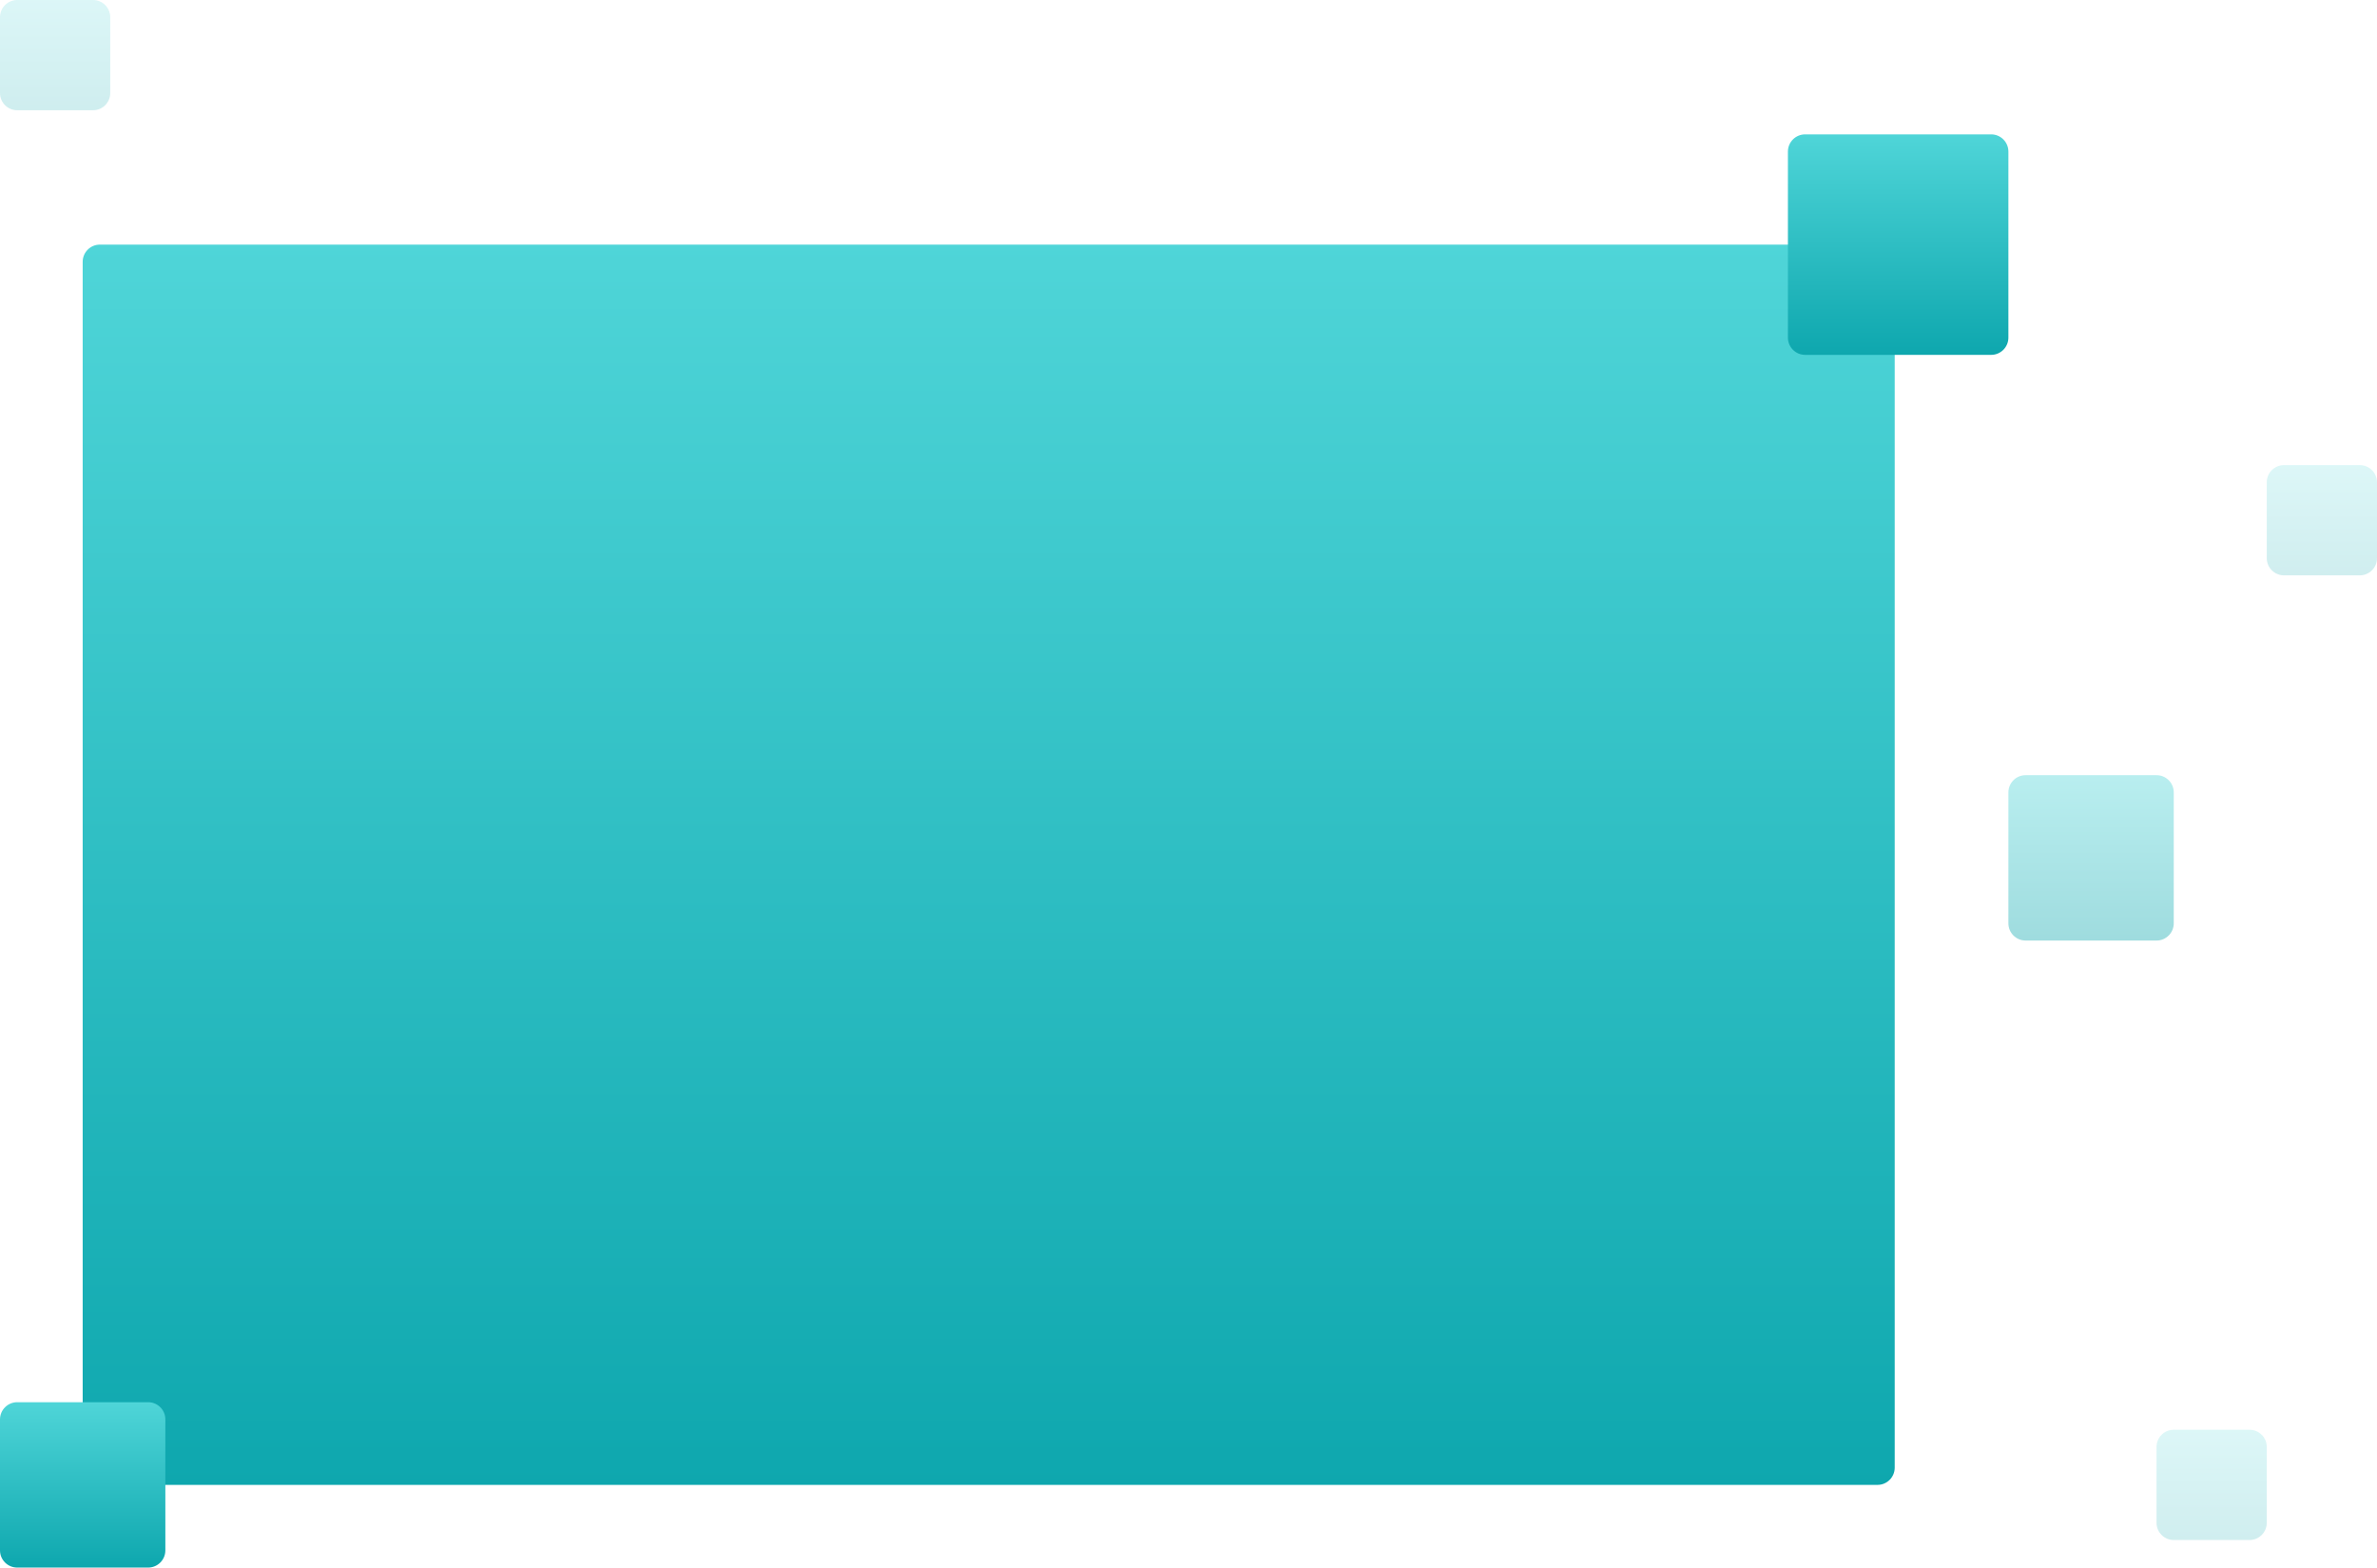
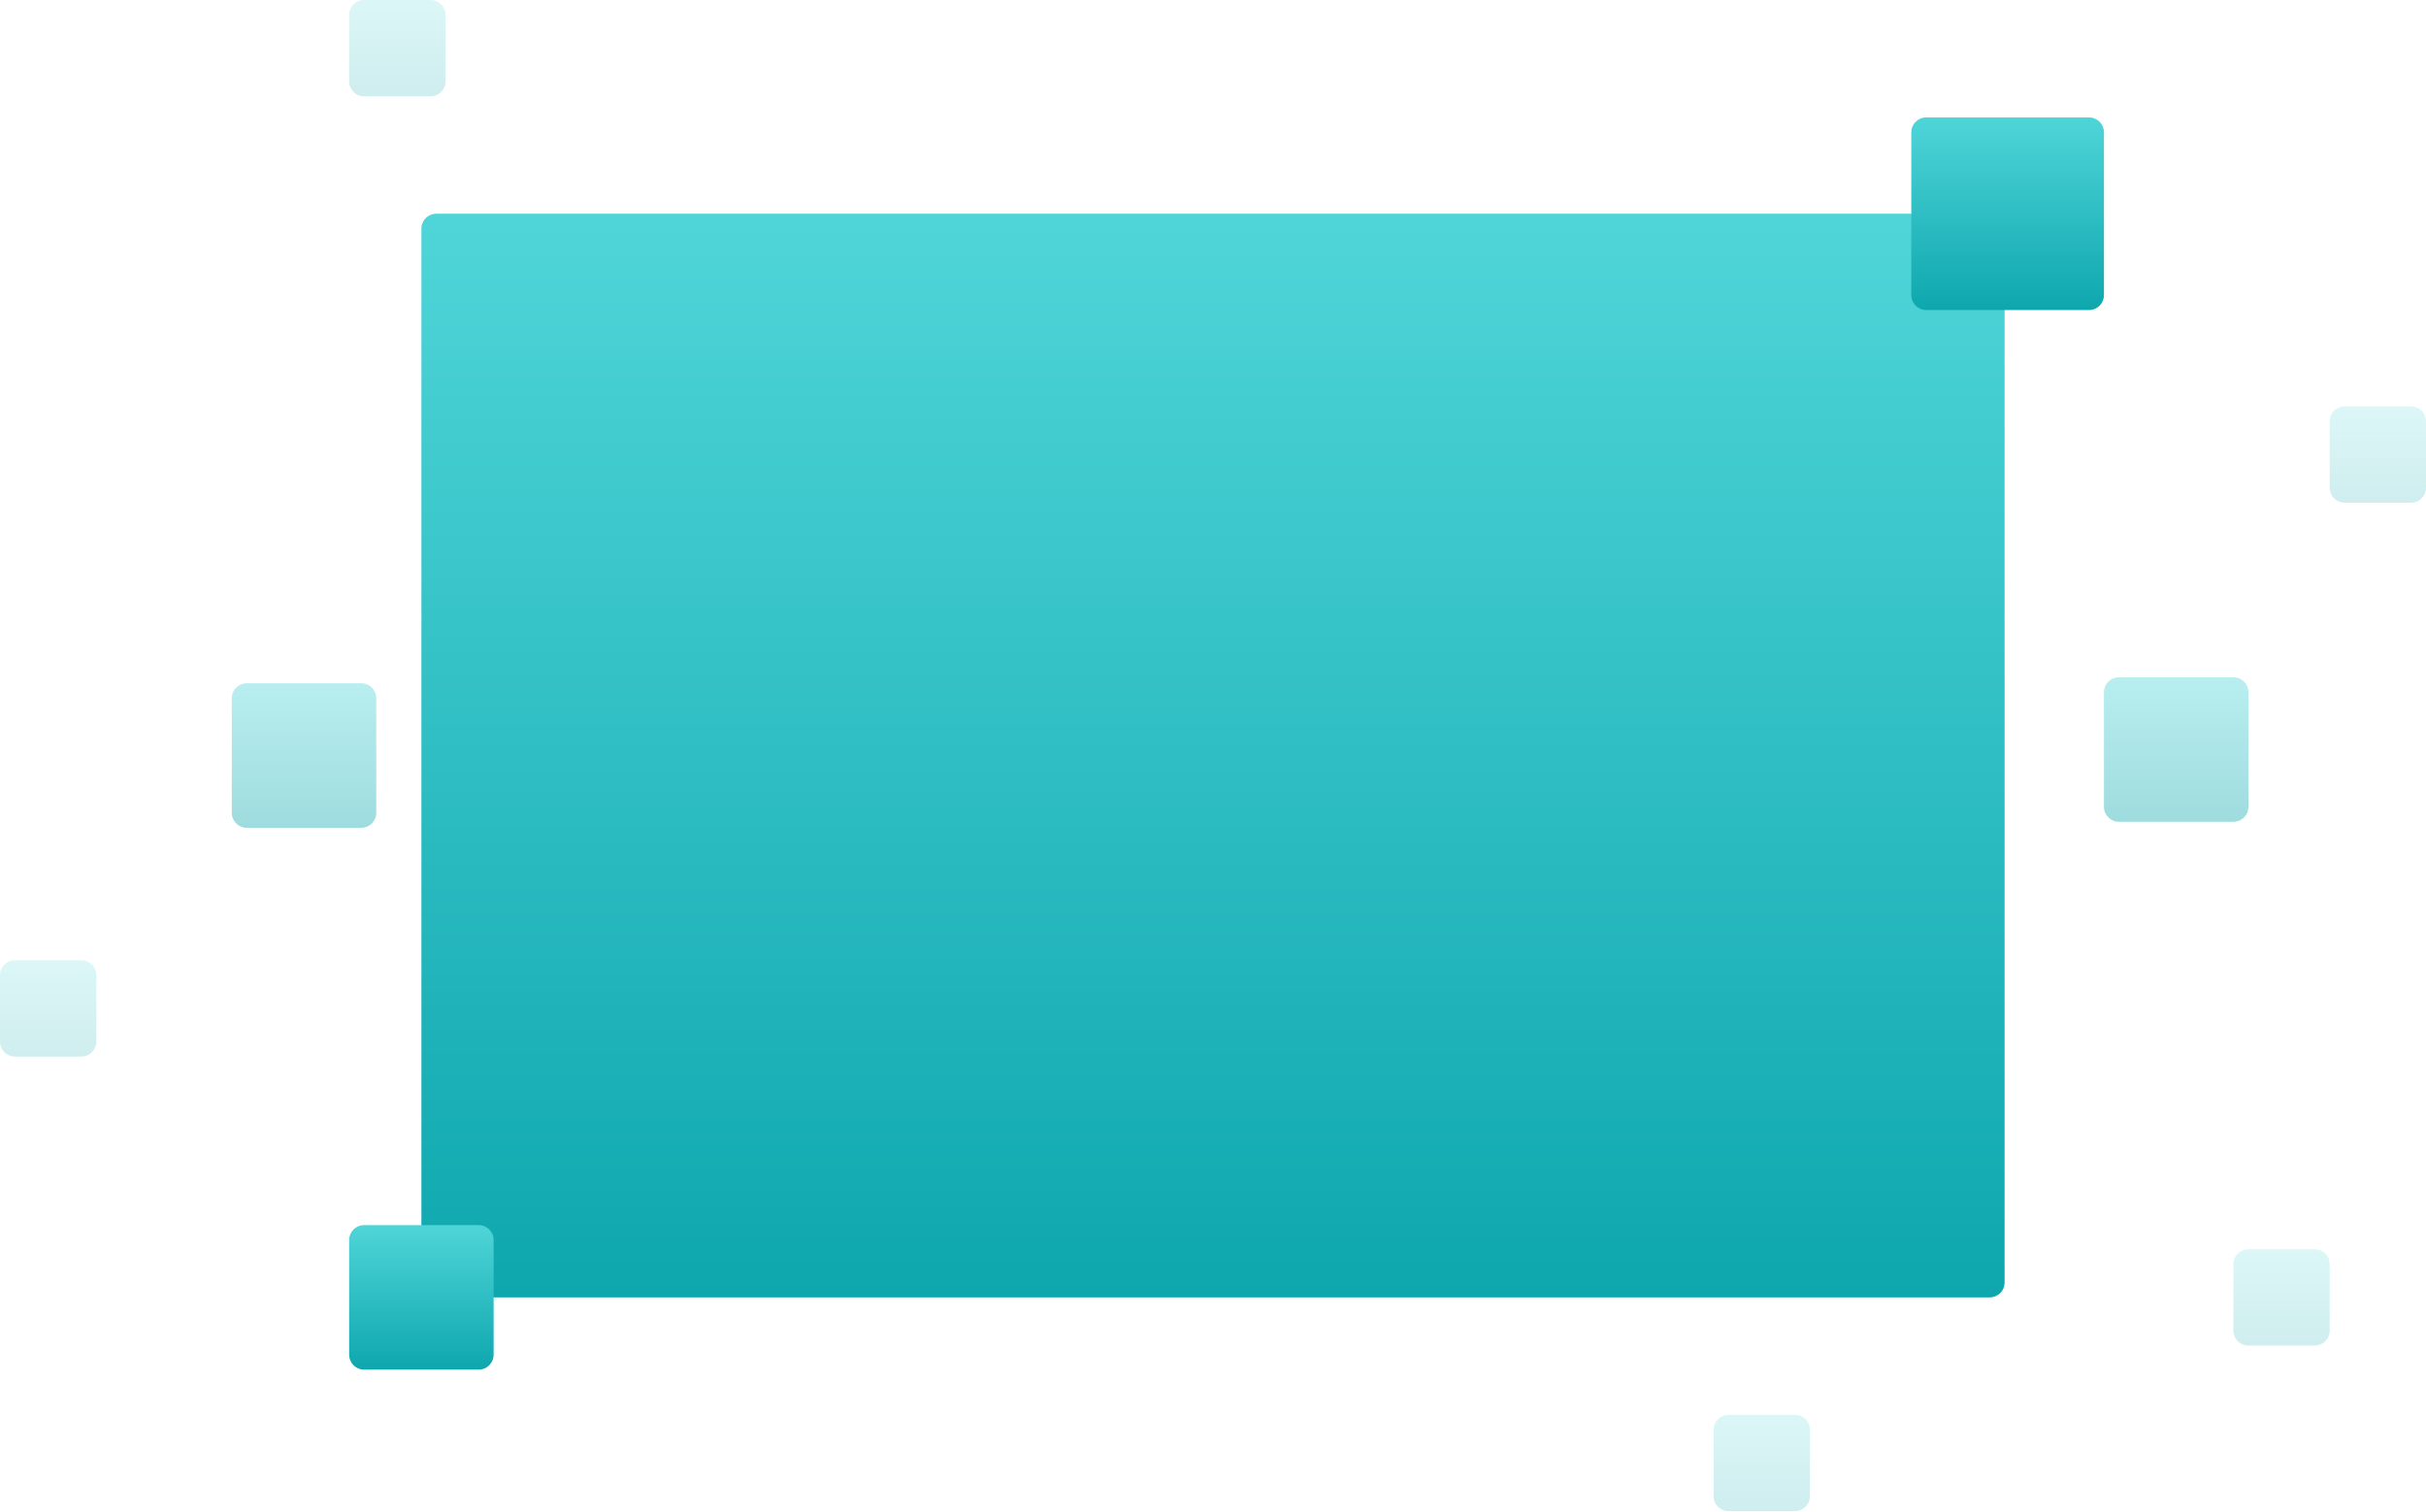
- <svg xmlns="http://www.w3.org/2000/svg" width="690" height="455">
-   <defs>
-     <linearGradient id="a" x1="50%" x2="50%" y1="0%" y2="100%">
-       <stop offset="0%" stop-color="#4FD5D8" />
-       <stop offset="100%" stop-color="#0EA7AE" />
-     </linearGradient>
-   </defs>
-   <g fill="url(#a)">
-     <rect width="526" height="360" x="24" y="71" rx="5" />
-     <rect width="64" height="64" x="519" y="39" rx="5" />
-     <rect width="48" height="48" x="583" y="225" opacity=".399" rx="5" />
-     <rect width="32" height="32" x="658" y="135" opacity=".199" rx="5" />
-     <rect width="32" height="32" x="626" y="415" opacity=".199" rx="5" />
-     <rect width="32" height="32" opacity=".202" rx="5" />
-     <rect width="48" height="48" y="407" rx="5" />
-   </g>
+ <svg xmlns="http://www.w3.org/2000/svg" version="1.1" id="Layer_1" x="0" y="0" viewBox="0 0 806 502" xml:space="preserve">
+   <linearGradient id="SVGID_1_" gradientUnits="userSpaceOnUse" x1="163.411" y1="648.354" x2="163.411" y2="647.354" gradientTransform="matrix(526 0 0 -360 -85551 233478.406)">
+     <stop offset="0" stop-color="#4fd5d8" />
+     <stop offset="1" stop-color="#0ea7ae" />
+   </linearGradient>
+   <path d="M145 71h516c2.8 0 5 2.2 5 5v350c0 2.8-2.2 5-5 5H145c-2.8 0-5-2.2-5-5V76c0-2.8 2.2-5 5-5z" fill="url(#SVGID_1_)" />
+   <linearGradient id="SVGID_2_" gradientUnits="userSpaceOnUse" x1="162.766" y1="645.874" x2="162.766" y2="644.874" gradientTransform="matrix(64 0 0 -64 -9750 41374.96)">
+     <stop offset="0" stop-color="#4fd5d8" />
+     <stop offset="1" stop-color="#0ea7ae" />
+   </linearGradient>
+   <path d="M640 39h54c2.8 0 5 2.2 5 5v54c0 2.8-2.2 5-5 5h-54c-2.8 0-5-2.2-5-5V44c0-2.8 2.2-5 5-5z" fill="url(#SVGID_2_)" />
+   <linearGradient id="SVGID_3_" gradientUnits="userSpaceOnUse" x1="162.521" y1="644.869" x2="162.521" y2="643.869" gradientTransform="matrix(48 0 0 -48 -7078 31178.72)">
+     <stop offset="0" stop-color="#4fd5d8" />
+     <stop offset="1" stop-color="#0ea7ae" />
+   </linearGradient>
+   <path d="M704 225h38c2.8 0 5 2.2 5 5v38c0 2.8-2.2 5-5 5h-38c-2.8 0-5-2.2-5-5v-38c0-2.8 2.2-5 5-5z" opacity=".399" fill="url(#SVGID_3_)" />
+   <linearGradient id="SVGID_4_" gradientUnits="userSpaceOnUse" x1="149.563" y1="644.827" x2="149.563" y2="643.827" gradientTransform="matrix(48 0 0 -48 -7078 31178.72)">
+     <stop offset="0" stop-color="#4fd5d8" />
+     <stop offset="1" stop-color="#0ea7ae" />
+   </linearGradient>
+   <path d="M82 227h38c2.8 0 5 2.2 5 5v38c0 2.8-2.2 5-5 5H82c-2.8 0-5-2.2-5-5v-38c0-2.8 2.2-5 5-5z" opacity=".399" fill="url(#SVGID_4_)" />
+   <linearGradient id="SVGID_5_" gradientUnits="userSpaceOnUse" x1="162.031" y1="642.859" x2="162.031" y2="641.859" gradientTransform="matrix(32 0 0 -32 -4395 20706.48)">
+     <stop offset="0" stop-color="#4fd5d8" />
+     <stop offset="1" stop-color="#0ea7ae" />
+   </linearGradient>
+   <path d="M779 135h22c2.8 0 5 2.2 5 5v22c0 2.8-2.2 5-5 5h-22c-2.8 0-5-2.2-5-5v-22c0-2.8 2.2-5 5-5z" opacity=".199" fill="url(#SVGID_5_)" />
+   <linearGradient id="SVGID_6_" gradientUnits="userSpaceOnUse" x1="162.031" y1="642.859" x2="162.031" y2="641.859" gradientTransform="matrix(32 0 0 -32 -4427 20986.48)">
+     <stop offset="0" stop-color="#4fd5d8" />
+     <stop offset="1" stop-color="#0ea7ae" />
+   </linearGradient>
+   <path d="M747 415h22c2.8 0 5 2.2 5 5v22c0 2.8-2.2 5-5 5h-22c-2.8 0-5-2.2-5-5v-22c0-2.8 2.2-5 5-5z" opacity=".199" fill="url(#SVGID_6_)" />
+   <linearGradient id="SVGID_7_" gradientUnits="userSpaceOnUse" x1="138.844" y1="645.859" x2="138.844" y2="644.859" gradientTransform="matrix(32 0 0 -32 -4427 20986.48)">
+     <stop offset="0" stop-color="#4fd5d8" />
+     <stop offset="1" stop-color="#0ea7ae" />
+   </linearGradient>
+   <path d="M5 319h22c2.8 0 5 2.2 5 5v22c0 2.8-2.2 5-5 5H5c-2.8 0-5-2.2-5-5v-22c0-2.8 2.2-5 5-5z" opacity=".199" fill="url(#SVGID_7_)" />
+   <linearGradient id="SVGID_8_" gradientUnits="userSpaceOnUse" x1="162.031" y1="642.859" x2="162.031" y2="641.859" gradientTransform="matrix(32 0 0 -32 -5053 20571.48)">
+     <stop offset="0" stop-color="#4fd5d8" />
+     <stop offset="1" stop-color="#0ea7ae" />
+   </linearGradient>
+   <path d="M121 0h22c2.8 0 5 2.2 5 5v22c0 2.8-2.2 5-5 5h-22c-2.8 0-5-2.2-5-5V5c0-2.8 2.2-5 5-5z" opacity=".202" fill="url(#SVGID_8_)" />
+   <linearGradient id="SVGID_9_" gradientUnits="userSpaceOnUse" x1="176.197" y1="628.171" x2="176.197" y2="627.171" gradientTransform="matrix(32 0 0 -32 -5053 20571.48)">
+     <stop offset="0" stop-color="#4fd5d8" />
+     <stop offset="1" stop-color="#0ea7ae" />
+   </linearGradient>
+   <path d="M574.3 470h22c2.8 0 5 2.2 5 5v22c0 2.8-2.2 5-5 5h-22c-2.8 0-5-2.2-5-5v-22c0-2.8 2.3-5 5-5z" opacity=".202" fill="url(#SVGID_9_)" />
+   <linearGradient id="SVGID_10_" gradientUnits="userSpaceOnUse" x1="162.521" y1="644.869" x2="162.521" y2="643.869" gradientTransform="matrix(48 0 0 -48 -7661 31360.72)">
+     <stop offset="0" stop-color="#4fd5d8" />
+     <stop offset="1" stop-color="#0ea7ae" />
+   </linearGradient>
+   <path d="M121 407h38c2.8 0 5 2.2 5 5v38c0 2.8-2.2 5-5 5h-38c-2.8 0-5-2.2-5-5v-38c0-2.8 2.2-5 5-5z" fill="url(#SVGID_10_)" />
</svg>
